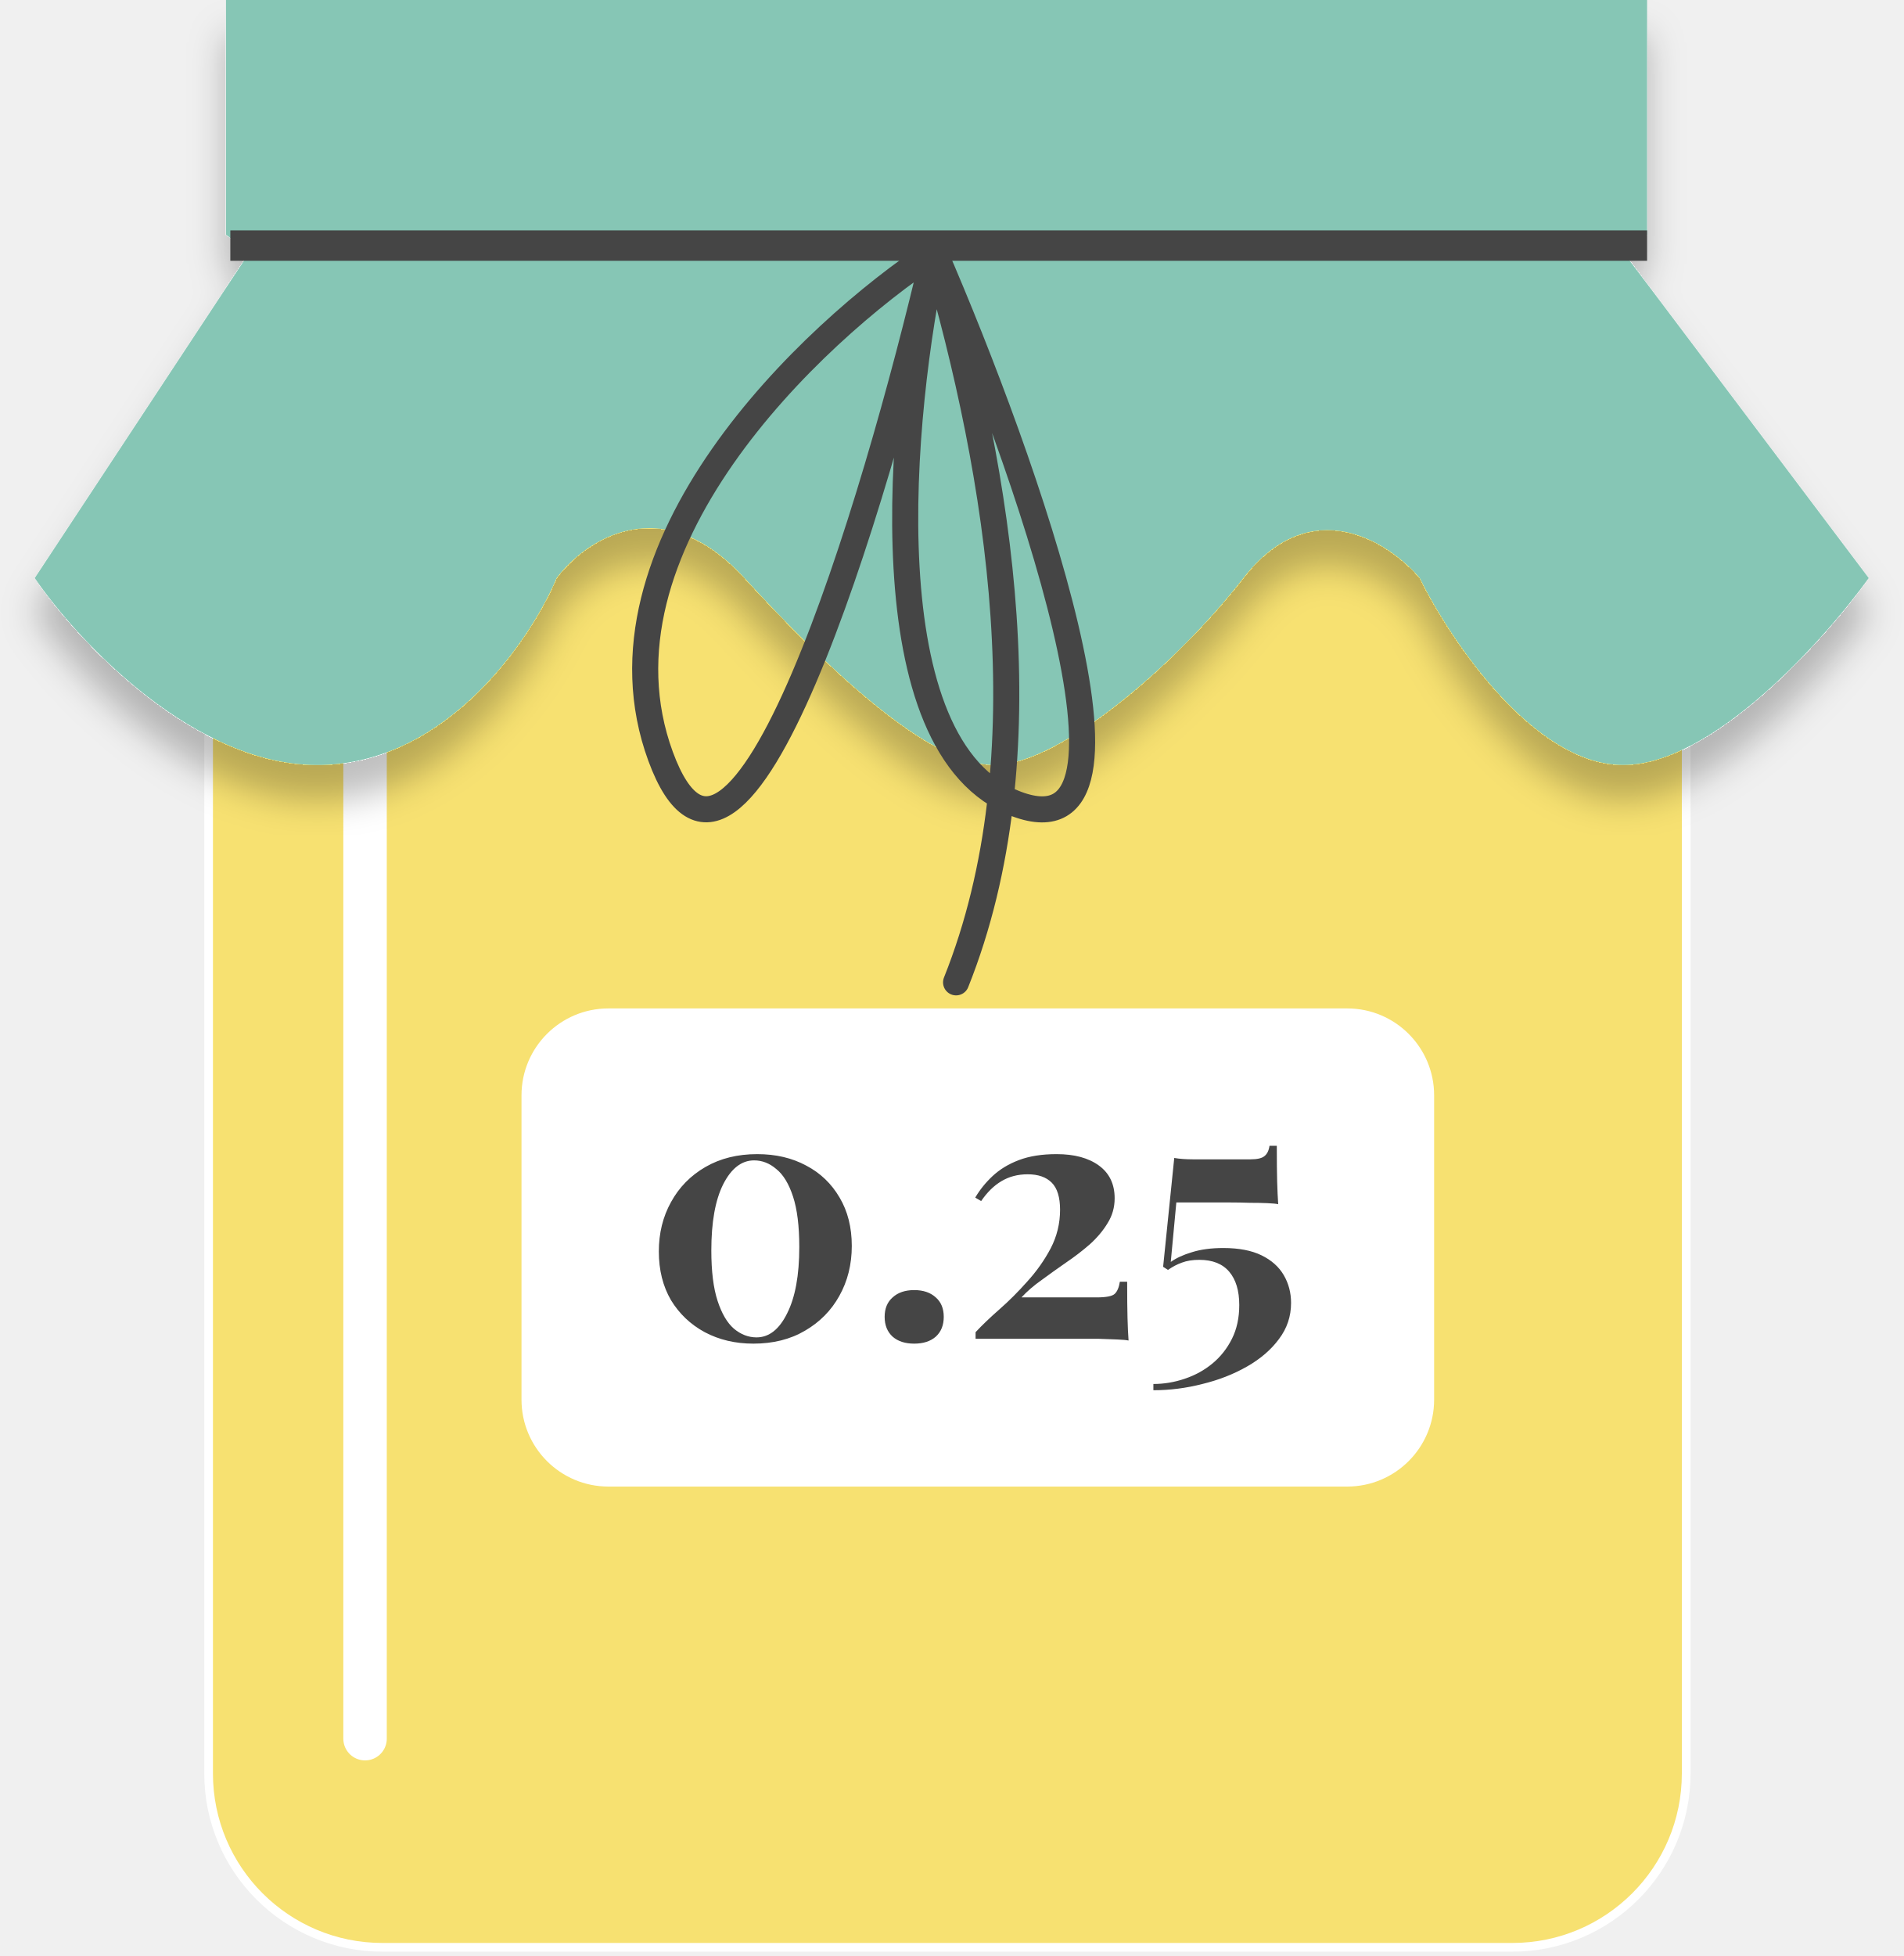
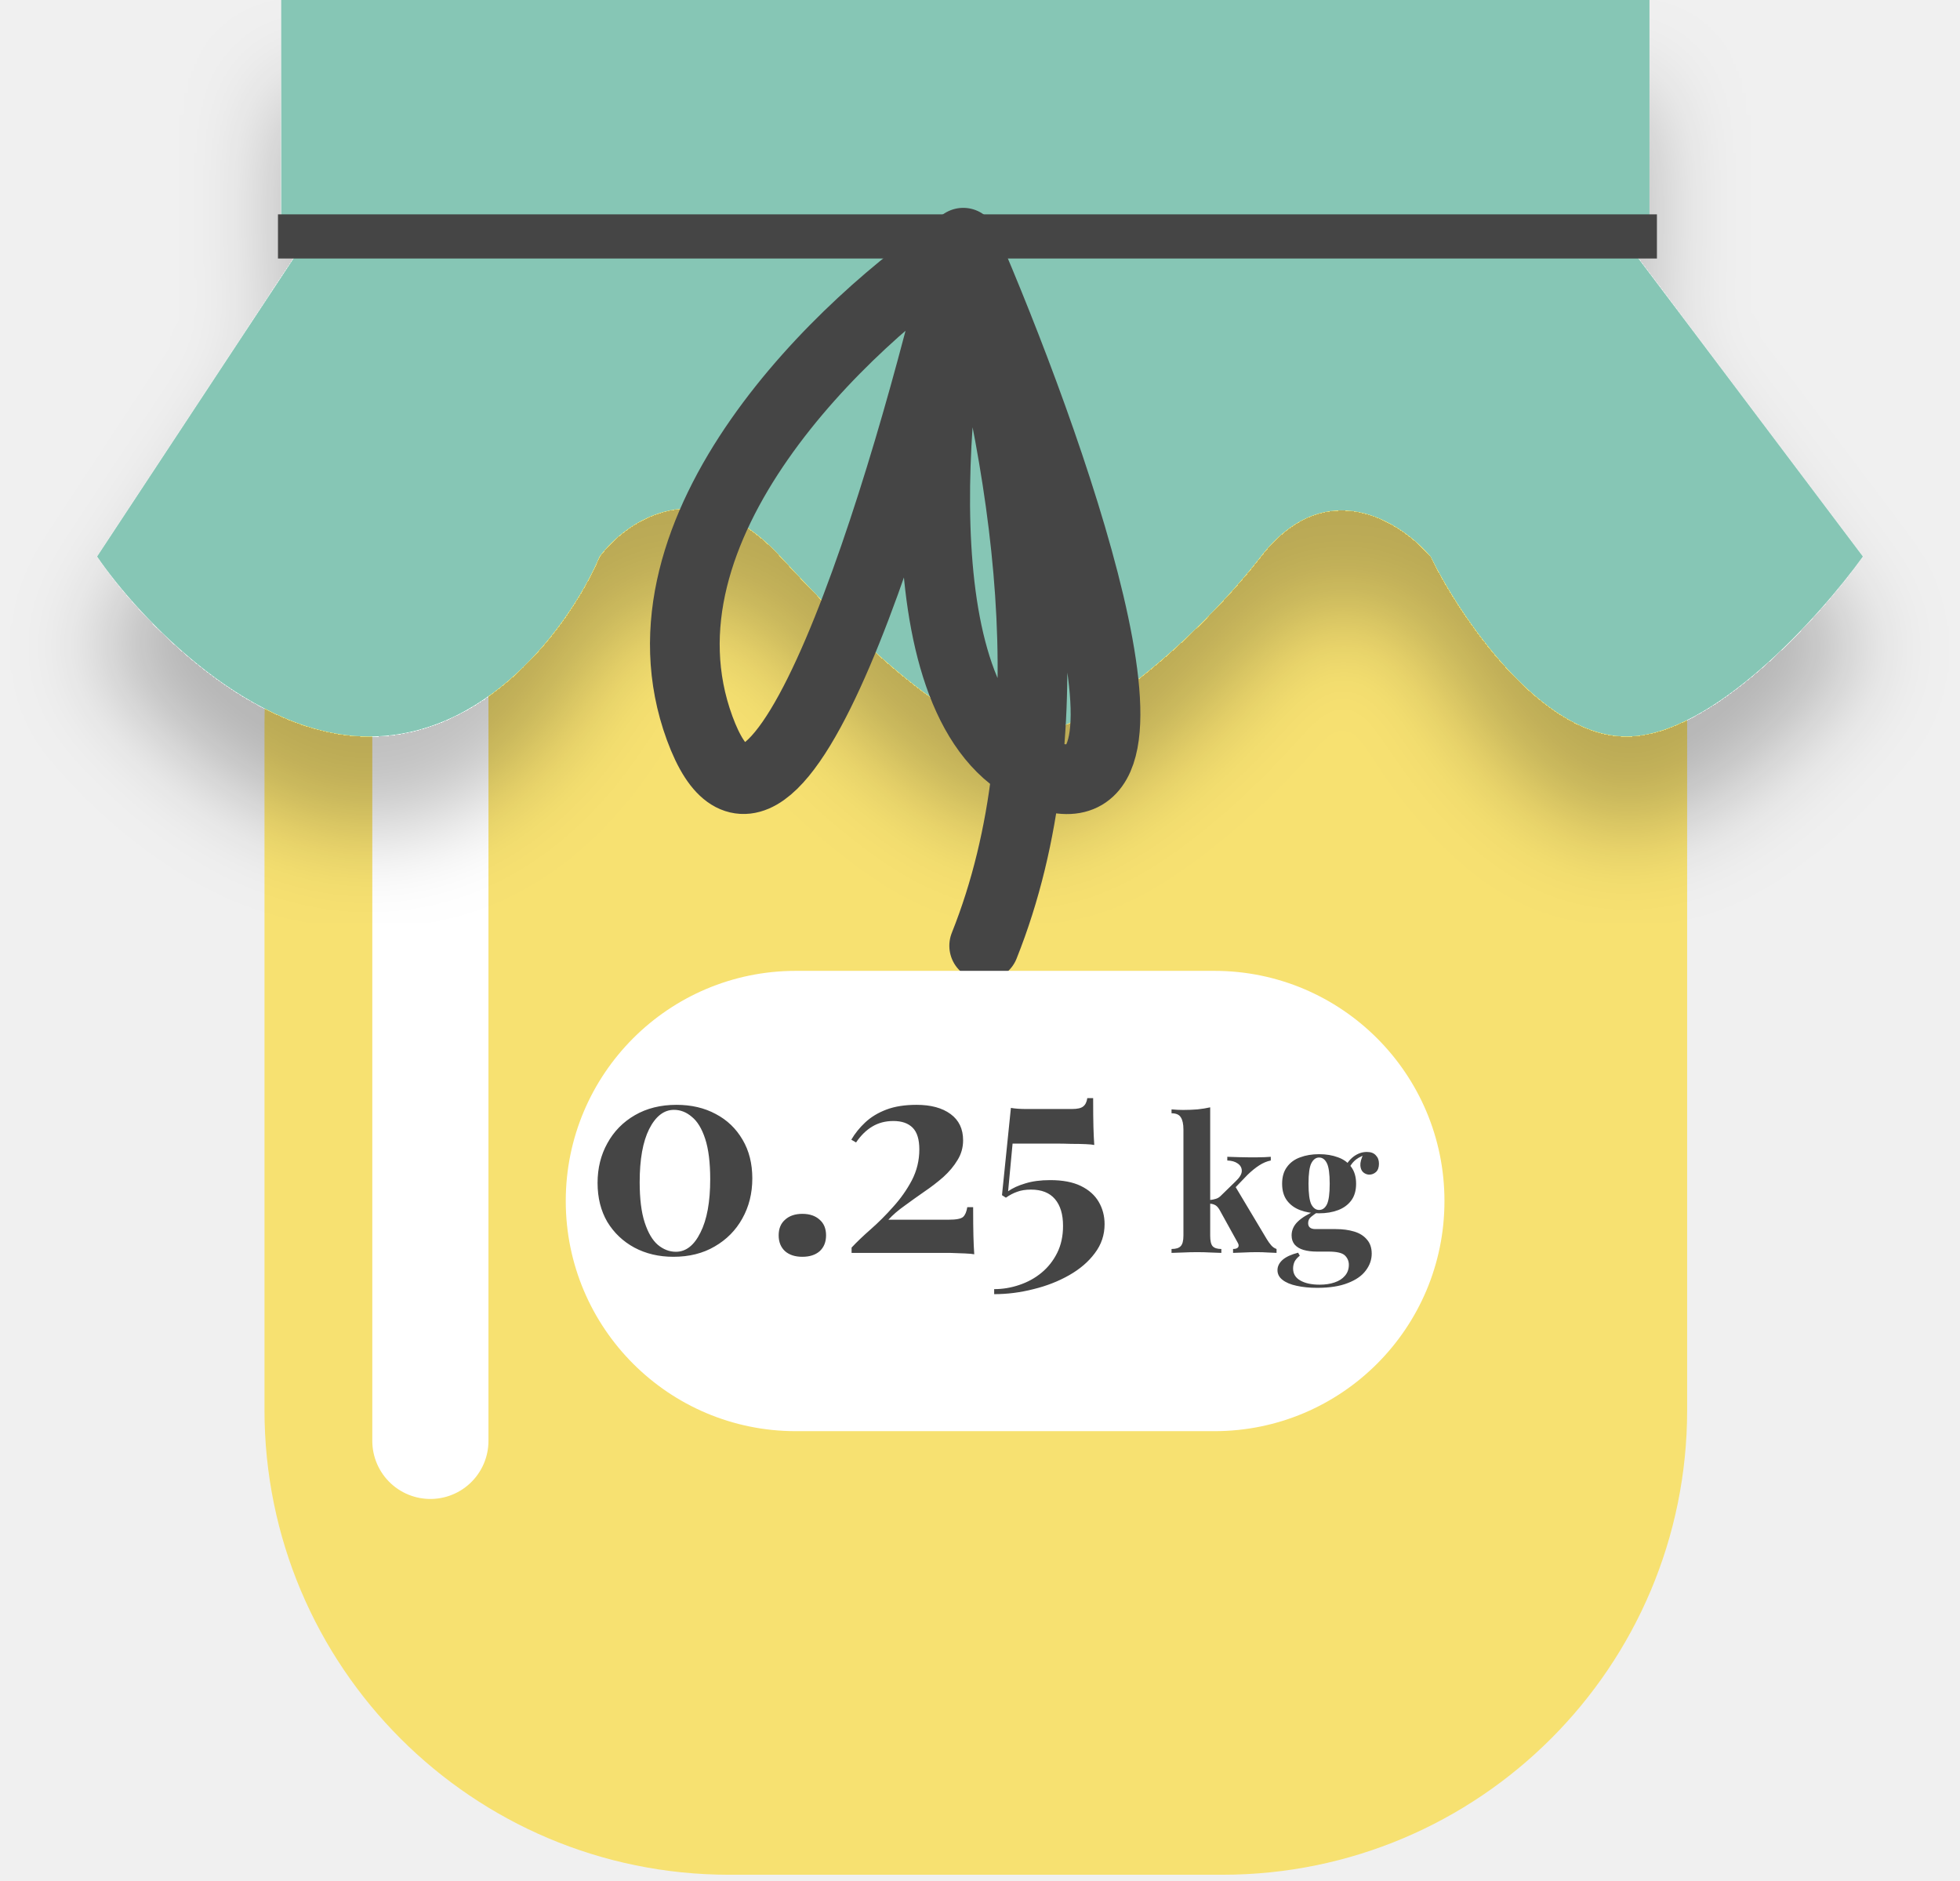
- <svg xmlns="http://www.w3.org/2000/svg" width="219" height="225" viewBox="0 0 219 225" fill="none">
-   <path d="M24 204V51C24 39.954 32.954 31 44 31H174C185.046 31 194 39.954 194 51V204C194 215.046 185.046 224 174 224H44C32.954 224 24 215.046 24 204Z" fill="#F7E171" stroke="white" />
-   <path d="M42 56V200" stroke="white" stroke-width="5" stroke-linecap="round" />
-   <g filter="url(#filter0_d_535_15450)">
-     <path d="M4 66.495L28.72 29L26 27V0H189.5V27L186.749 29L215 66.495C209.85 73.661 196.99 87.992 186.749 87.992C176.508 87.992 166.885 73.661 163.354 66.495C159.822 62.329 150.817 56.496 143.048 66.495C135.279 76.493 121.86 87.992 114.356 87.992C106.851 87.992 95.198 76.893 85.663 66.495C76.128 56.096 67.271 62.162 64.034 66.495C61.091 73.494 51.585 87.592 37.107 87.992C22.628 88.392 9.003 73.827 4 66.495Z" fill="#86C6B5" />
+ <svg xmlns="http://www.w3.org/2000/svg" width="222" height="213" viewBox="0 0 222 213" fill="none">
+   <path d="M29.957 159.692V82.016C29.957 52.948 53.522 29.384 82.589 29.384H138.463C167.531 29.384 191.095 52.948 191.095 82.016V159.691C191.095 188.759 167.531 212.323 138.463 212.323H82.589C53.522 212.323 29.957 188.759 29.957 159.692Z" fill="#F7E171" />
+   <path d="M48.747 53.054V163.185" stroke="white" stroke-width="13.158" stroke-linecap="round" />
+   <g filter="url(#filter0_d_588_13968)">
+     <path d="M11 63.029L34.431 27.488L31.853 25.593V0H186.829V25.593L184.222 27.488L211 63.029C206.119 69.821 193.929 83.405 184.222 83.405C174.515 83.405 165.393 69.821 162.046 63.029C158.699 59.08 150.163 53.551 142.799 63.029C135.435 72.506 122.715 83.405 115.603 83.405C108.49 83.405 97.444 72.885 88.406 63.029C79.368 53.172 70.972 58.922 67.904 63.029C65.114 69.663 56.105 83.026 42.381 83.405C28.657 83.784 15.742 69.979 11 63.029Z" fill="#86C6B5" />
  </g>
-   <path d="M189 27H27V29.5H189V27Z" fill="#454545" stroke="#454545" />
-   <path d="M107.5 29C93.334 38.333 67.2 63 76 87C84.8 111 100.667 58.333 107.5 29ZM107.5 29C103.5 47.5 99.8 86.1 117 92.5C134.2 98.9 117.833 52.833 107.5 29ZM107.5 29C115 54.667 120.4 87 110 113" stroke="#454545" stroke-width="3" stroke-linecap="round" stroke-linejoin="round" />
-   <rect x="60" y="116" width="105" height="55" rx="10" fill="white" />
-   <path d="M87.12 132.76C89.253 132.76 91.133 133.2 92.76 134.08C94.387 134.933 95.667 136.16 96.6 137.76C97.533 139.333 98 141.187 98 143.32C98 145.453 97.52 147.373 96.56 149.08C95.627 150.76 94.307 152.093 92.6 153.08C90.92 154.067 88.947 154.56 86.68 154.56C84.6 154.56 82.733 154.12 81.08 153.24C79.453 152.36 78.16 151.133 77.2 149.56C76.267 147.96 75.8 146.093 75.8 143.96C75.8 141.853 76.267 139.96 77.2 138.28C78.133 136.573 79.453 135.227 81.16 134.24C82.867 133.253 84.853 132.76 87.12 132.76ZM86.76 133.48C85.32 133.48 84.133 134.4 83.2 136.24C82.293 138.053 81.84 140.587 81.84 143.84C81.84 146.24 82.08 148.173 82.56 149.64C83.04 151.107 83.667 152.173 84.44 152.84C85.24 153.507 86.107 153.84 87.04 153.84C88.48 153.84 89.653 152.92 90.56 151.08C91.493 149.24 91.96 146.693 91.96 143.44C91.96 141.04 91.72 139.107 91.24 137.64C90.76 136.173 90.12 135.12 89.32 134.48C88.547 133.813 87.693 133.48 86.76 133.48ZM105.181 148.4C106.221 148.4 107.048 148.68 107.661 149.24C108.275 149.773 108.581 150.52 108.581 151.48C108.581 152.44 108.275 153.2 107.661 153.76C107.048 154.293 106.221 154.56 105.181 154.56C104.141 154.56 103.315 154.293 102.701 153.76C102.088 153.2 101.781 152.44 101.781 151.48C101.781 150.52 102.088 149.773 102.701 149.24C103.315 148.68 104.141 148.4 105.181 148.4ZM121.563 132.76C123.616 132.76 125.243 133.2 126.443 134.08C127.643 134.96 128.243 136.213 128.243 137.84C128.243 138.88 127.976 139.827 127.443 140.68C126.936 141.533 126.256 142.347 125.403 143.12C124.549 143.867 123.629 144.573 122.643 145.24C121.683 145.907 120.749 146.573 119.843 147.24C118.936 147.88 118.163 148.547 117.523 149.24H126.163C127.256 149.24 127.949 149.107 128.243 148.84C128.536 148.573 128.736 148.107 128.843 147.44H129.683C129.683 149.227 129.696 150.613 129.723 151.6C129.749 152.587 129.789 153.453 129.843 154.2C129.603 154.147 129.163 154.107 128.523 154.08C127.883 154.053 127.149 154.027 126.323 154C125.496 154 124.683 154 123.883 154H112.243V153.24C112.989 152.44 113.909 151.56 115.003 150.6C116.096 149.64 117.163 148.573 118.203 147.4C119.269 146.227 120.163 144.96 120.883 143.6C121.603 142.213 121.963 140.733 121.963 139.16C121.963 137.72 121.643 136.68 121.003 136.04C120.363 135.4 119.443 135.08 118.243 135.08C117.096 135.08 116.083 135.347 115.203 135.88C114.349 136.387 113.576 137.147 112.883 138.16L112.203 137.76C112.736 136.853 113.403 136.027 114.203 135.28C115.029 134.507 116.043 133.893 117.243 133.44C118.443 132.987 119.883 132.76 121.563 132.76ZM146.9 131.8C146.9 133.56 146.913 134.933 146.94 135.92C146.967 136.88 147.007 137.747 147.06 138.52C146.847 138.467 146.433 138.427 145.82 138.4C145.233 138.373 144.553 138.36 143.78 138.36C143.007 138.333 142.247 138.32 141.5 138.32H135.34L134.7 145.16C135.34 144.707 136.153 144.333 137.14 144.04C138.153 143.72 139.353 143.56 140.74 143.56C142.527 143.56 143.993 143.84 145.14 144.4C146.287 144.96 147.14 145.72 147.7 146.68C148.26 147.64 148.54 148.707 148.54 149.88C148.54 151.427 148.073 152.813 147.14 154.04C146.233 155.267 145.007 156.32 143.46 157.2C141.913 158.08 140.207 158.747 138.34 159.2C136.473 159.68 134.593 159.92 132.7 159.92V159.2C133.927 159.2 135.127 159 136.3 158.6C137.5 158.2 138.567 157.613 139.5 156.84C140.433 156.067 141.18 155.12 141.74 154C142.3 152.88 142.58 151.587 142.58 150.12C142.58 148.467 142.193 147.187 141.42 146.28C140.647 145.373 139.5 144.92 137.98 144.92C137.207 144.92 136.54 145.027 135.98 145.24C135.447 145.427 134.913 145.707 134.38 146.08L133.82 145.72L135.1 133.2C135.393 133.253 135.727 133.293 136.1 133.32C136.5 133.347 136.887 133.36 137.26 133.36H143.86C144.633 133.36 145.167 133.24 145.46 133C145.78 132.76 145.98 132.36 146.06 131.8H146.9Z" fill="#454545" />
+   <path d="M186.356 25.592H32.801V27.962H186.356V25.592Z" fill="#454545" stroke="#454545" stroke-width="2.632" />
+   <path d="M109.104 27.488C95.676 36.335 70.905 59.716 79.246 82.465C87.588 105.214 102.627 55.292 109.104 27.488ZM109.104 27.488C105.313 45.024 101.806 81.612 118.109 87.678C134.412 93.744 118.899 50.079 109.104 27.488ZM109.104 27.488C116.213 51.817 121.332 82.465 111.474 107.109" stroke="#454545" stroke-width="7.895" stroke-linecap="round" stroke-linejoin="round" />
+   <rect x="64.081" y="109.953" width="99.526" height="52.133" rx="26.066" fill="white" />
+   <path d="M76.621 125.127C78.305 125.127 79.79 125.474 81.074 126.169C82.358 126.842 83.368 127.811 84.105 129.074C84.842 130.316 85.211 131.779 85.211 133.463C85.211 135.148 84.832 136.663 84.074 138.011C83.337 139.337 82.295 140.39 80.947 141.169C79.621 141.948 78.063 142.337 76.274 142.337C74.632 142.337 73.158 141.99 71.853 141.295C70.569 140.6 69.547 139.632 68.79 138.39C68.053 137.127 67.684 135.653 67.684 133.969C67.684 132.306 68.053 130.811 68.79 129.484C69.526 128.137 70.569 127.074 71.916 126.295C73.263 125.516 74.832 125.127 76.621 125.127ZM76.337 125.695C75.2 125.695 74.263 126.421 73.526 127.874C72.811 129.306 72.453 131.306 72.453 133.874C72.453 135.769 72.642 137.295 73.021 138.453C73.4 139.611 73.895 140.453 74.505 140.979C75.137 141.506 75.821 141.769 76.558 141.769C77.695 141.769 78.621 141.042 79.337 139.59C80.074 138.137 80.442 136.127 80.442 133.558C80.442 131.663 80.253 130.137 79.874 128.979C79.495 127.821 78.99 126.99 78.358 126.484C77.747 125.958 77.074 125.695 76.337 125.695ZM90.88 137.474C91.701 137.474 92.354 137.695 92.838 138.137C93.322 138.558 93.564 139.148 93.564 139.906C93.564 140.663 93.322 141.263 92.838 141.706C92.354 142.127 91.701 142.337 90.88 142.337C90.059 142.337 89.406 142.127 88.922 141.706C88.438 141.263 88.196 140.663 88.196 139.906C88.196 139.148 88.438 138.558 88.922 138.137C89.406 137.695 90.059 137.474 90.88 137.474ZM103.813 125.127C105.434 125.127 106.718 125.474 107.665 126.169C108.613 126.863 109.086 127.853 109.086 129.137C109.086 129.958 108.876 130.706 108.455 131.379C108.055 132.053 107.518 132.695 106.844 133.306C106.17 133.895 105.444 134.453 104.665 134.979C103.907 135.506 103.17 136.032 102.455 136.558C101.739 137.063 101.128 137.59 100.623 138.137H107.444C108.307 138.137 108.855 138.032 109.086 137.821C109.318 137.611 109.476 137.242 109.56 136.716H110.223C110.223 138.127 110.234 139.221 110.255 140C110.276 140.779 110.307 141.463 110.349 142.053C110.16 142.011 109.813 141.979 109.307 141.958C108.802 141.937 108.223 141.916 107.57 141.895C106.918 141.895 106.276 141.895 105.644 141.895H96.455V141.295C97.044 140.663 97.77 139.969 98.634 139.211C99.497 138.453 100.339 137.611 101.16 136.684C102.002 135.758 102.707 134.758 103.276 133.684C103.844 132.59 104.128 131.421 104.128 130.179C104.128 129.042 103.876 128.221 103.37 127.716C102.865 127.211 102.139 126.958 101.192 126.958C100.286 126.958 99.486 127.169 98.791 127.59C98.118 127.99 97.507 128.59 96.96 129.39L96.423 129.074C96.844 128.358 97.371 127.706 98.002 127.116C98.655 126.506 99.455 126.021 100.402 125.663C101.349 125.306 102.486 125.127 103.813 125.127ZM123.816 124.369C123.816 125.758 123.826 126.842 123.847 127.621C123.869 128.379 123.9 129.063 123.942 129.674C123.774 129.632 123.447 129.6 122.963 129.579C122.5 129.558 121.963 129.548 121.353 129.548C120.742 129.527 120.142 129.516 119.553 129.516H114.69L114.184 134.916C114.69 134.558 115.332 134.263 116.111 134.032C116.911 133.779 117.858 133.653 118.953 133.653C120.363 133.653 121.521 133.874 122.426 134.316C123.332 134.758 124.005 135.358 124.447 136.116C124.89 136.874 125.111 137.716 125.111 138.642C125.111 139.863 124.742 140.958 124.005 141.927C123.29 142.895 122.321 143.727 121.1 144.421C119.879 145.116 118.532 145.642 117.058 146C115.584 146.379 114.1 146.569 112.605 146.569V146C113.574 146 114.521 145.842 115.447 145.527C116.395 145.211 117.237 144.748 117.974 144.137C118.711 143.527 119.3 142.779 119.742 141.895C120.184 141.011 120.405 139.99 120.405 138.832C120.405 137.527 120.1 136.516 119.49 135.8C118.879 135.084 117.974 134.727 116.774 134.727C116.163 134.727 115.637 134.811 115.195 134.979C114.774 135.127 114.353 135.348 113.932 135.642L113.49 135.358L114.5 125.474C114.732 125.516 114.995 125.548 115.29 125.569C115.605 125.59 115.911 125.6 116.205 125.6H121.416C122.026 125.6 122.447 125.506 122.679 125.316C122.932 125.127 123.09 124.811 123.153 124.369H123.816ZM137.073 125.411V139.937C137.073 140.527 137.164 140.927 137.347 141.137C137.543 141.348 137.873 141.453 138.336 141.453V141.895C138.07 141.881 137.677 141.867 137.157 141.853C136.652 141.825 136.133 141.811 135.6 141.811C135.052 141.811 134.498 141.825 133.936 141.853C133.389 141.867 132.975 141.881 132.694 141.895V141.453C133.186 141.453 133.529 141.348 133.726 141.137C133.936 140.927 134.042 140.527 134.042 139.937V127.937C134.042 127.306 133.943 126.842 133.747 126.548C133.564 126.239 133.214 126.084 132.694 126.084V125.642C133.143 125.684 133.579 125.706 134 125.706C134.575 125.706 135.122 125.684 135.642 125.642C136.161 125.586 136.638 125.509 137.073 125.411ZM143.936 131.011V131.432C143.501 131.516 143.066 131.699 142.631 131.979C142.196 132.26 141.754 132.618 141.305 133.053L139.684 134.737L139.894 134.337L143.494 140.358C143.649 140.611 143.81 140.835 143.979 141.032C144.147 141.228 144.35 141.369 144.589 141.453V141.895C144.379 141.881 144.063 141.867 143.642 141.853C143.221 141.825 142.8 141.811 142.379 141.811C141.859 141.811 141.34 141.825 140.821 141.853C140.301 141.867 139.915 141.881 139.663 141.895V141.453C139.943 141.453 140.133 141.39 140.231 141.263C140.329 141.123 140.315 140.948 140.189 140.737L138.105 136.969C137.936 136.702 137.768 136.534 137.6 136.463C137.445 136.379 137.235 136.33 136.968 136.316V135.916C137.263 135.888 137.515 135.839 137.726 135.769C137.95 135.699 138.154 135.565 138.336 135.369L139.936 133.811C140.414 133.362 140.652 132.962 140.652 132.611C140.652 132.26 140.498 131.979 140.189 131.769C139.894 131.558 139.501 131.446 139.01 131.432V131.011C139.403 131.025 139.831 131.039 140.294 131.053C140.757 131.067 141.15 131.074 141.473 131.074C141.754 131.074 142.049 131.074 142.357 131.074C142.68 131.06 142.982 131.053 143.263 131.053C143.543 131.039 143.768 131.025 143.936 131.011ZM149.199 145.853C148.329 145.853 147.55 145.776 146.862 145.621C146.188 145.481 145.655 145.256 145.262 144.948C144.883 144.653 144.694 144.288 144.694 143.853C144.694 143.418 144.89 143.025 145.283 142.674C145.676 142.337 146.258 142.07 147.03 141.874L147.22 142.211C146.953 142.421 146.757 142.646 146.63 142.884C146.518 143.137 146.462 143.397 146.462 143.663C146.462 144.253 146.729 144.702 147.262 145.011C147.809 145.334 148.546 145.495 149.472 145.495C150.104 145.495 150.665 145.411 151.157 145.242C151.662 145.074 152.055 144.821 152.336 144.484C152.63 144.148 152.778 143.734 152.778 143.242C152.778 142.821 152.623 142.463 152.315 142.169C152.006 141.888 151.388 141.748 150.462 141.748H149.157C148.581 141.748 148.076 141.684 147.641 141.558C147.22 141.432 146.89 141.235 146.651 140.969C146.413 140.688 146.294 140.337 146.294 139.916C146.294 139.327 146.525 138.807 146.988 138.358C147.451 137.909 148.139 137.488 149.051 137.095L149.262 137.263C148.995 137.432 148.743 137.614 148.504 137.811C148.279 137.993 148.167 138.232 148.167 138.527C148.167 138.976 148.448 139.2 149.009 139.2H151.304C152.076 139.2 152.764 139.292 153.367 139.474C153.985 139.656 154.469 139.958 154.82 140.379C155.185 140.786 155.367 141.32 155.367 141.979C155.367 142.667 155.143 143.306 154.694 143.895C154.258 144.484 153.585 144.955 152.672 145.306C151.76 145.67 150.602 145.853 149.199 145.853ZM149.409 137.411C148.609 137.411 147.894 137.292 147.262 137.053C146.63 136.814 146.132 136.449 145.767 135.958C145.402 135.467 145.22 134.835 145.22 134.063C145.22 133.292 145.402 132.66 145.767 132.169C146.132 131.663 146.63 131.299 147.262 131.074C147.894 130.835 148.609 130.716 149.409 130.716C150.209 130.716 150.925 130.835 151.557 131.074C152.188 131.299 152.686 131.663 153.051 132.169C153.416 132.66 153.599 133.292 153.599 134.063C153.599 134.835 153.416 135.467 153.051 135.958C152.686 136.449 152.188 136.814 151.557 137.053C150.925 137.292 150.209 137.411 149.409 137.411ZM149.409 137.032C149.788 137.032 150.083 136.821 150.294 136.4C150.504 135.965 150.609 135.186 150.609 134.063C150.609 132.941 150.504 132.169 150.294 131.748C150.083 131.313 149.788 131.095 149.409 131.095C149.044 131.095 148.75 131.313 148.525 131.748C148.315 132.169 148.209 132.941 148.209 134.063C148.209 135.186 148.315 135.965 148.525 136.4C148.75 136.821 149.044 137.032 149.409 137.032ZM152.694 132.527L152.272 132.379C152.483 131.832 152.82 131.376 153.283 131.011C153.76 130.646 154.272 130.463 154.82 130.463C155.269 130.463 155.606 130.59 155.83 130.842C156.069 131.081 156.188 131.397 156.188 131.79C156.188 132.211 156.076 132.527 155.851 132.737C155.627 132.934 155.374 133.032 155.094 133.032C154.855 133.032 154.63 132.948 154.42 132.779C154.223 132.611 154.111 132.358 154.083 132.021C154.055 131.67 154.174 131.221 154.441 130.674L154.588 130.8C154.055 130.997 153.655 131.228 153.388 131.495C153.122 131.748 152.89 132.091 152.694 132.527Z" fill="#454545" />
  <defs>
-     <filter id="filter0_d_535_15450" x="0" y="0" width="219" height="96" filterUnits="userSpaceOnUse" color-interpolation-filters="sRGB">
+     <filter id="filter0_d_588_13968" x="0.474" y="0" width="221.053" height="104.465" filterUnits="userSpaceOnUse" color-interpolation-filters="sRGB">
      <feFlood flood-opacity="0" result="BackgroundImageFix" />
      <feColorMatrix in="SourceAlpha" type="matrix" values="0 0 0 0 0 0 0 0 0 0 0 0 0 0 0 0 0 0 127 0" result="hardAlpha" />
-       <feOffset dy="4" />
-       <feGaussianBlur stdDeviation="2" />
+       <feOffset dy="10.526" />
+       <feGaussianBlur stdDeviation="5.263" />
      <feComposite in2="hardAlpha" operator="out" />
      <feColorMatrix type="matrix" values="0 0 0 0 0 0 0 0 0 0 0 0 0 0 0 0 0 0 0.25 0" />
-       <feBlend mode="normal" in2="BackgroundImageFix" result="effect1_dropShadow_535_15450" />
-       <feBlend mode="normal" in="SourceGraphic" in2="effect1_dropShadow_535_15450" result="shape" />
+       <feBlend mode="normal" in2="BackgroundImageFix" result="effect1_dropShadow_588_13968" />
+       <feBlend mode="normal" in="SourceGraphic" in2="effect1_dropShadow_588_13968" result="shape" />
    </filter>
  </defs>
</svg>
